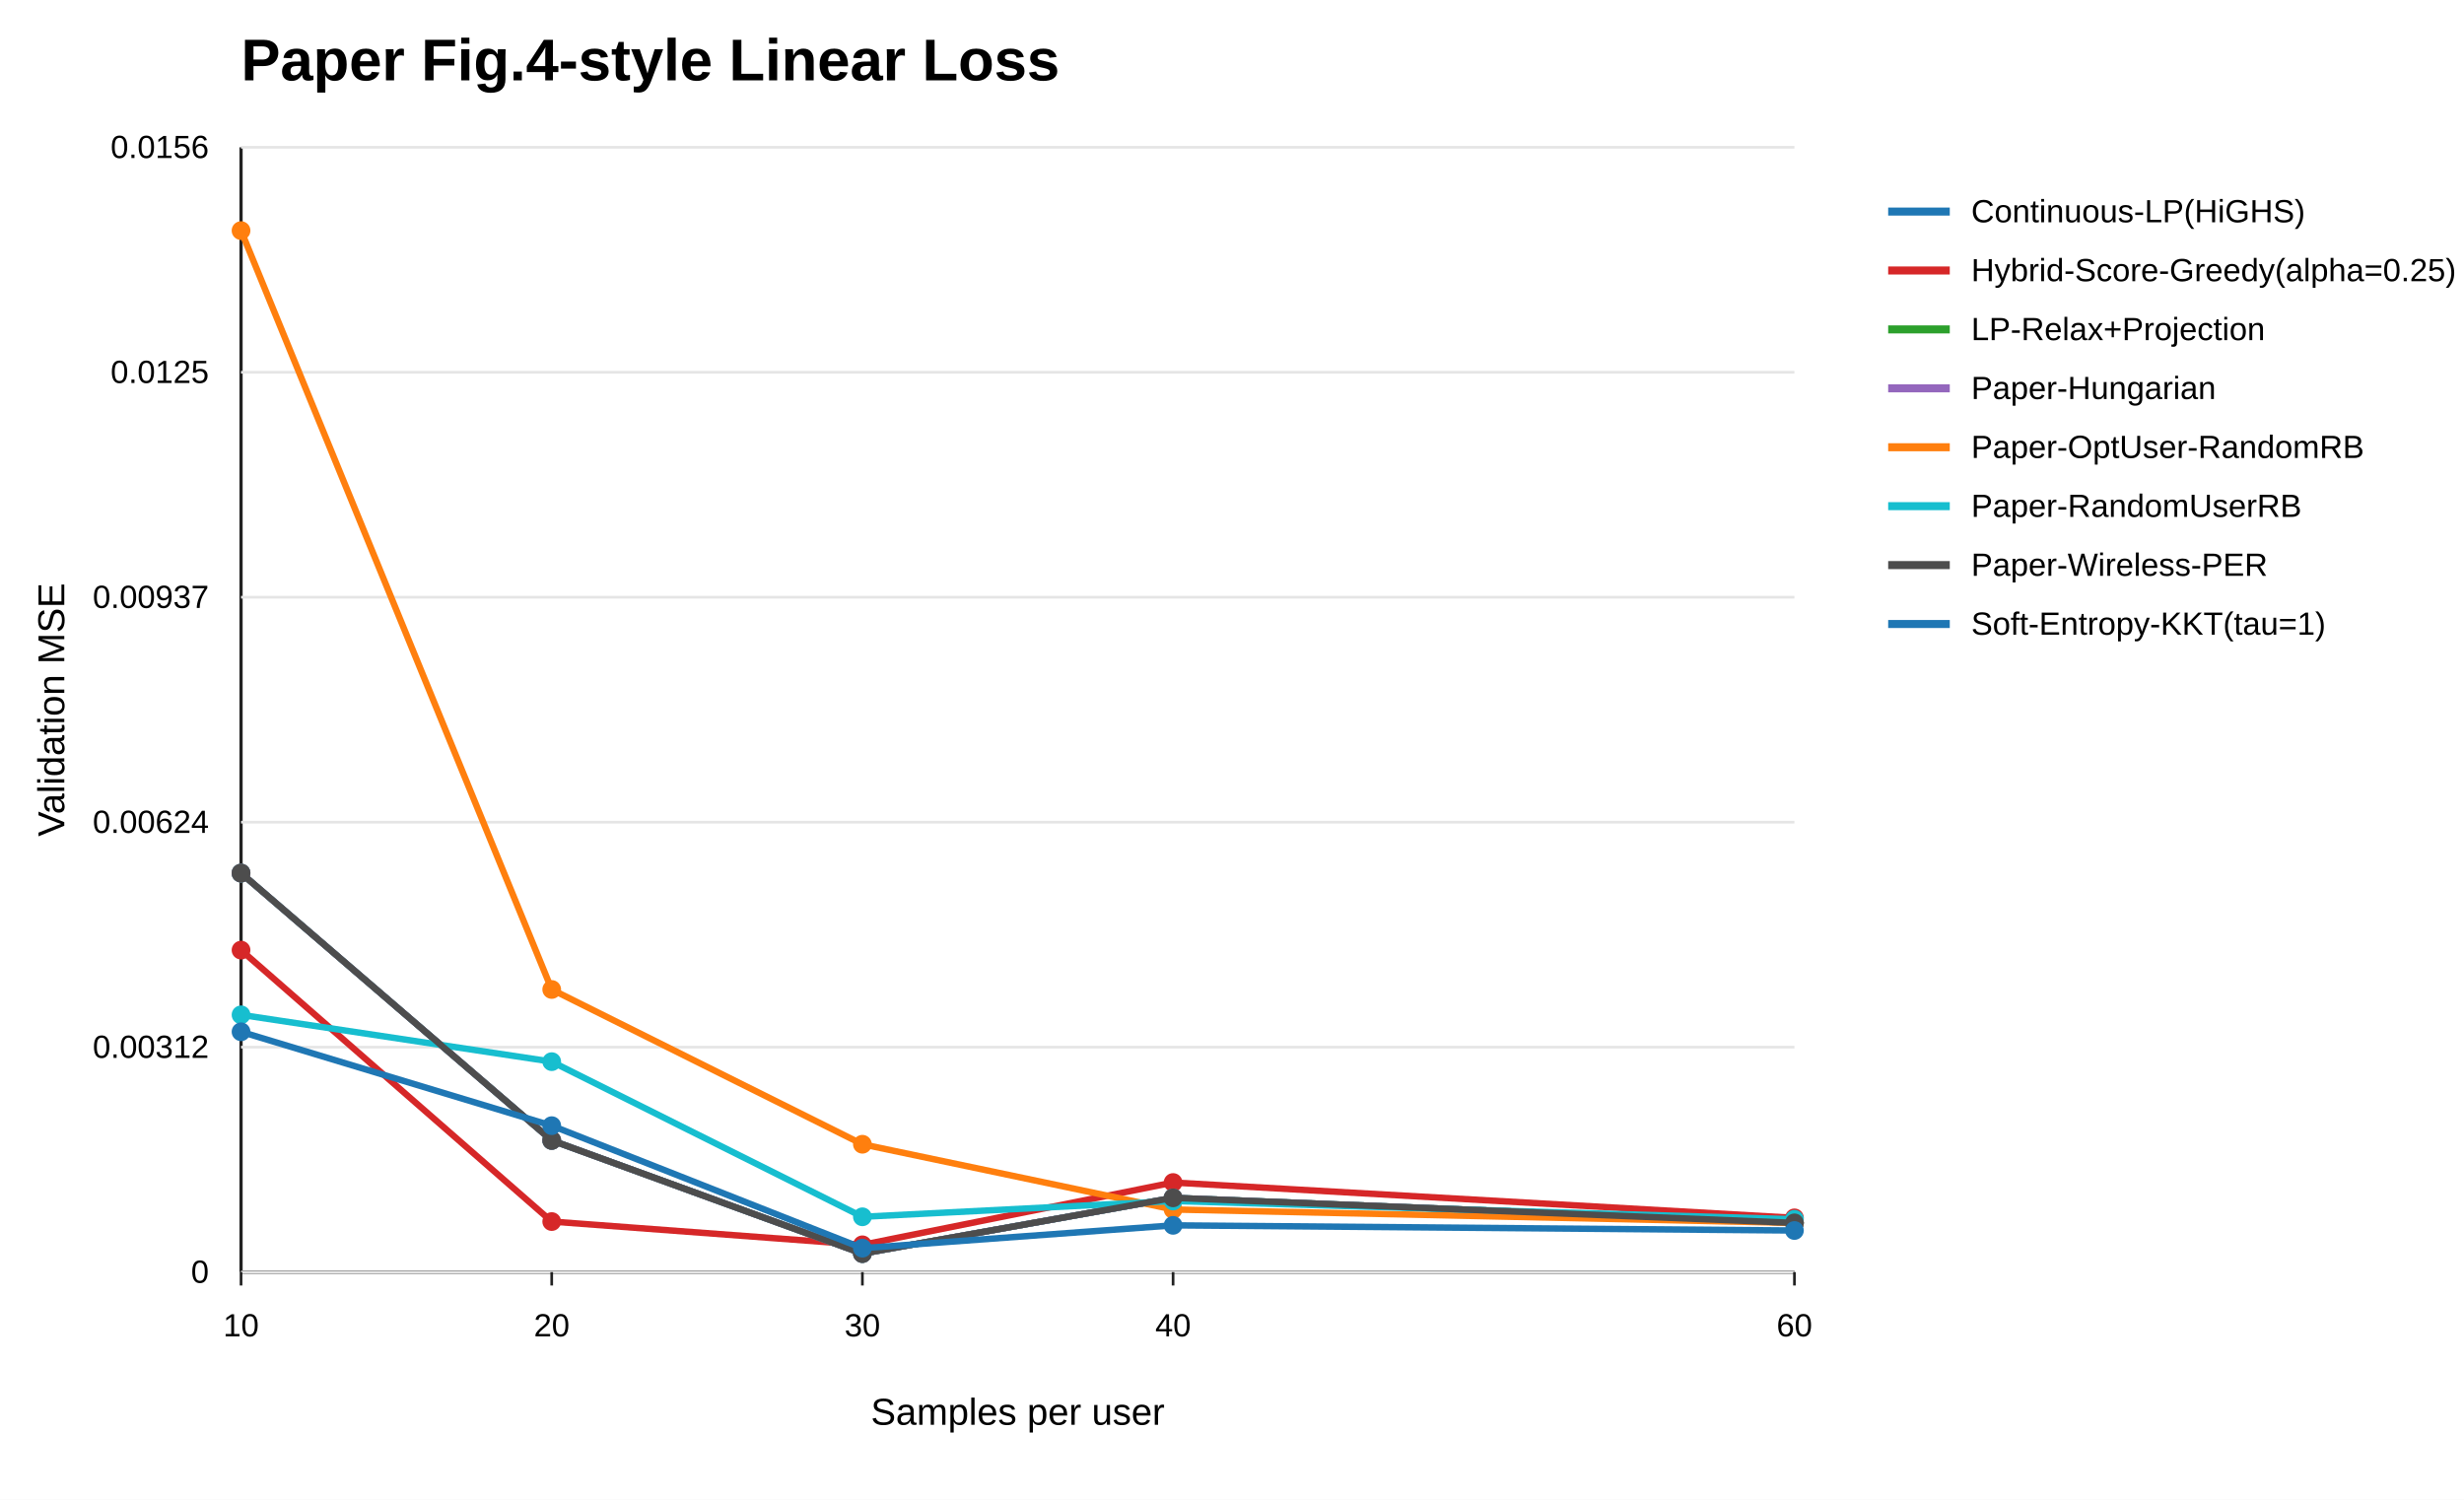
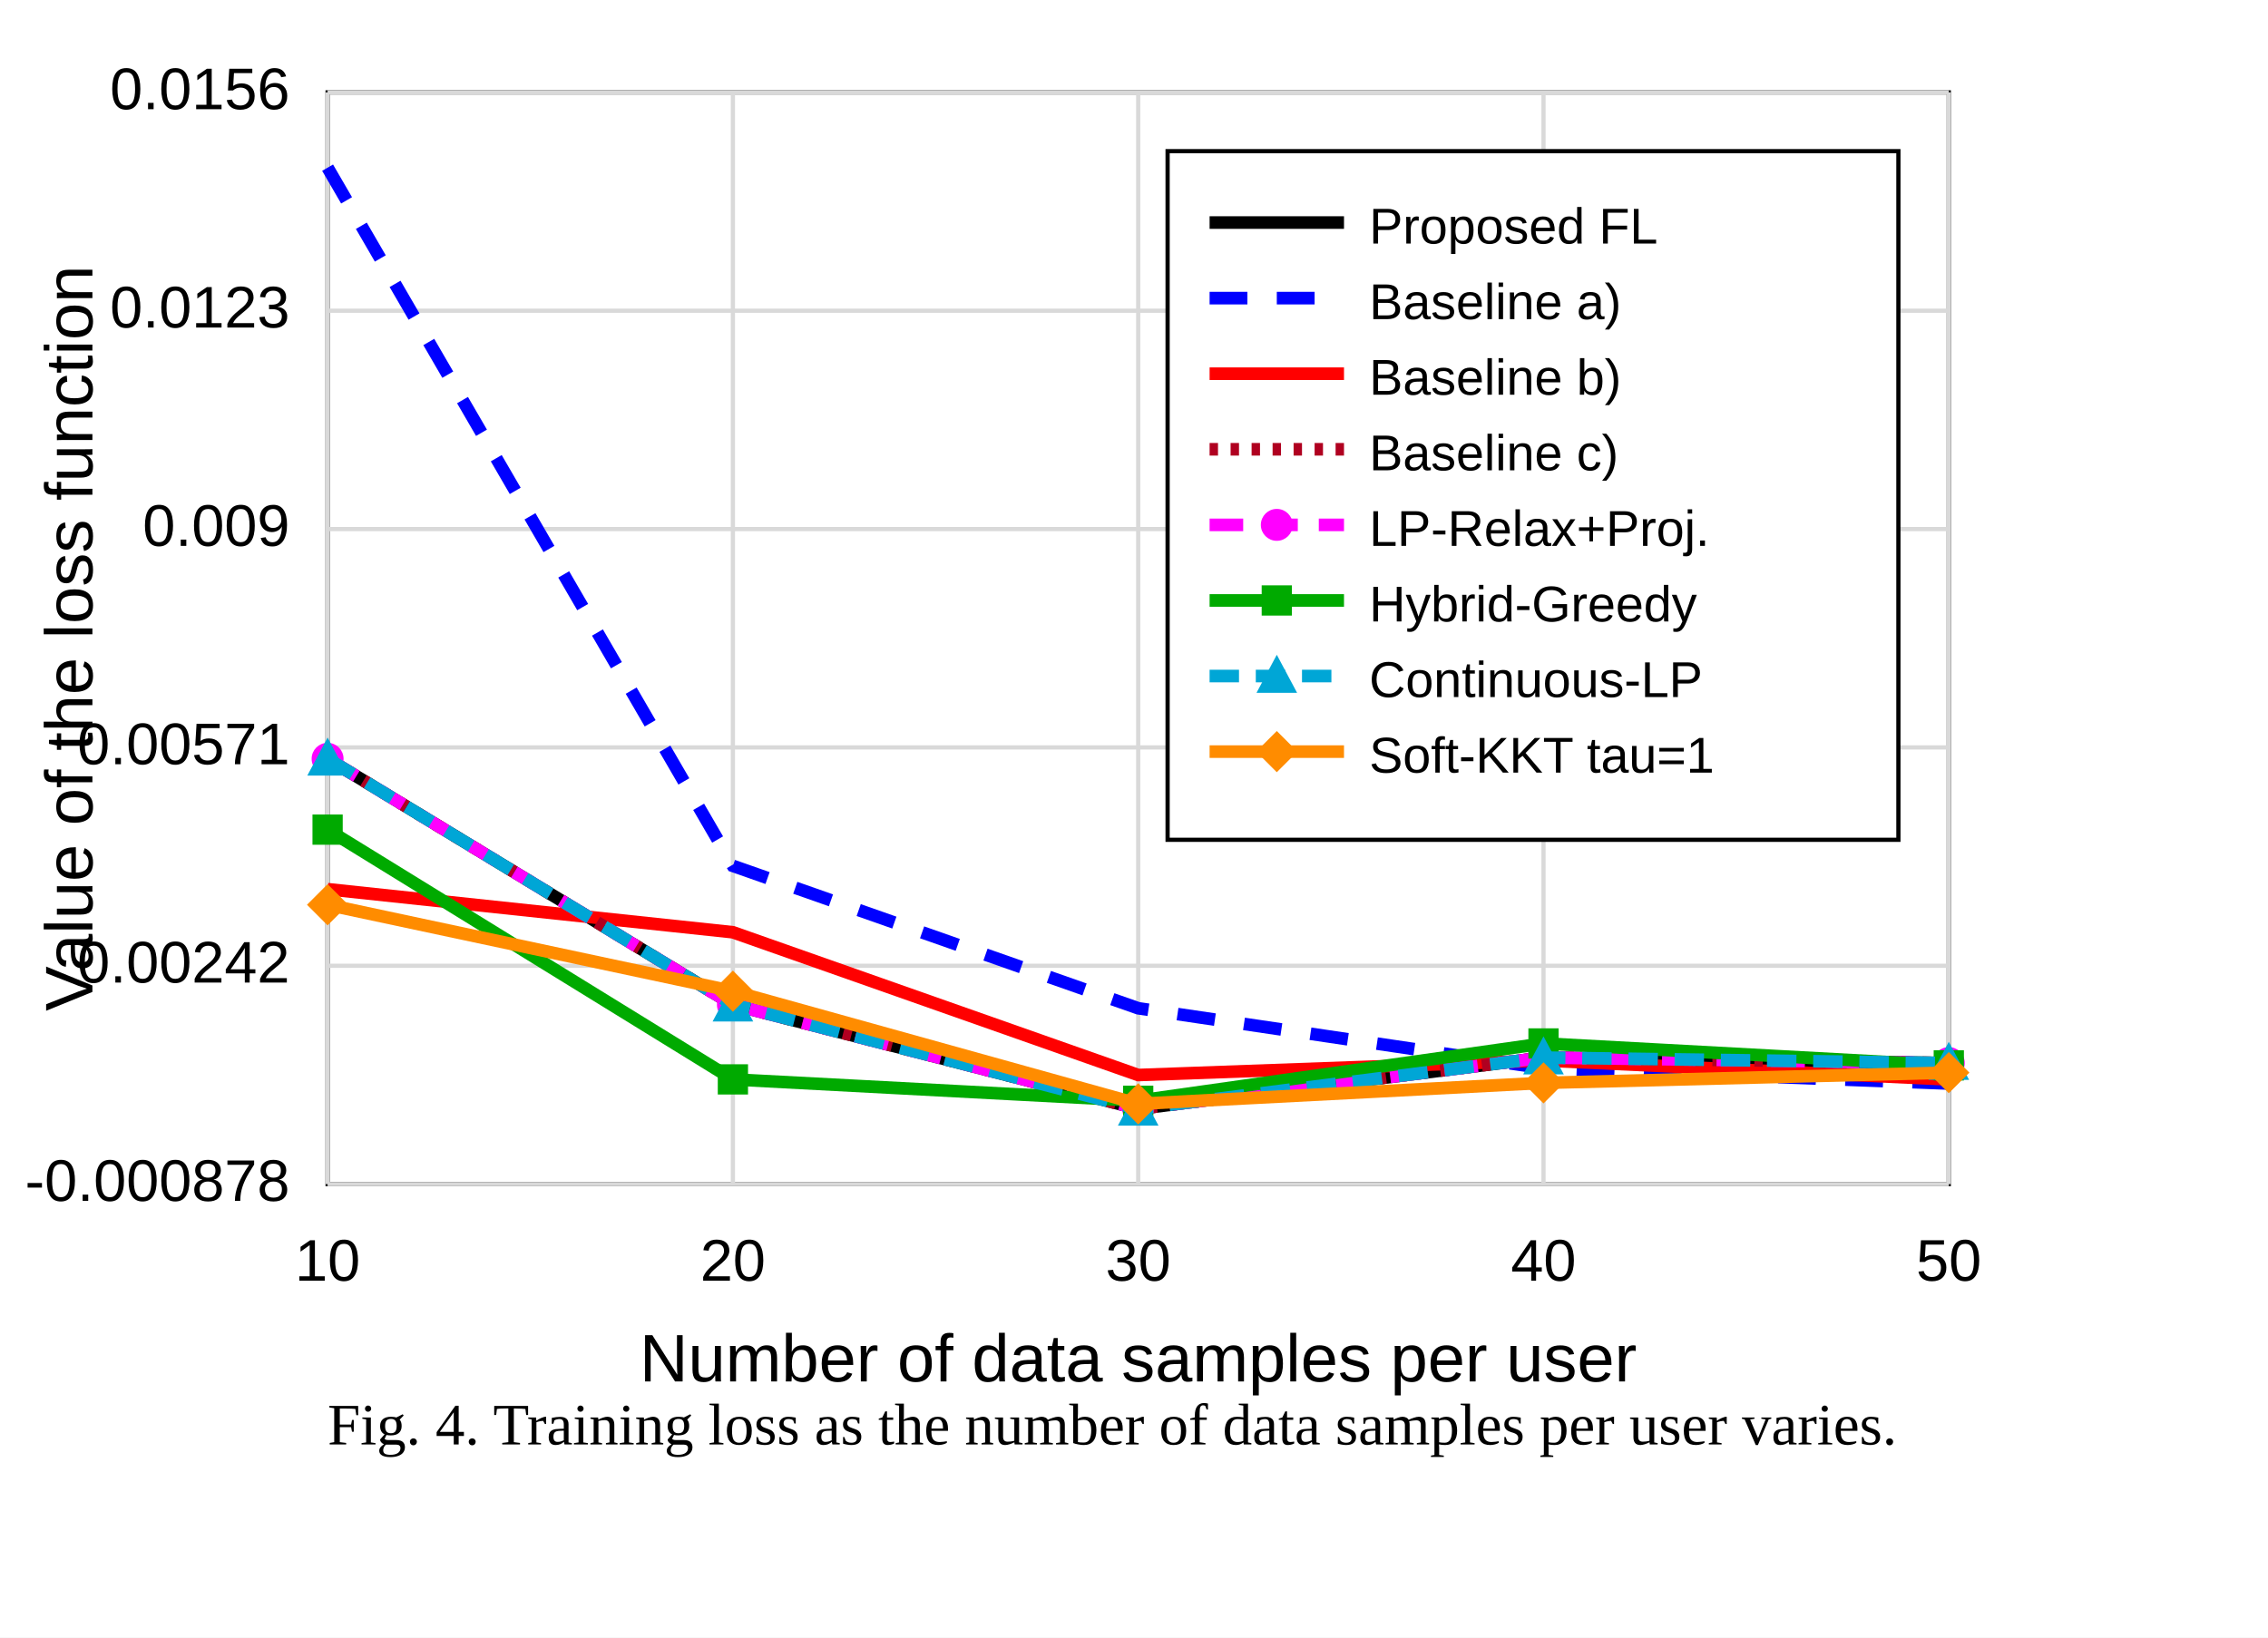
- <svg xmlns="http://www.w3.org/2000/svg" width="920" height="560" viewBox="0 0 920 560">
+ <svg xmlns="http://www.w3.org/2000/svg" width="540" height="390" viewBox="0 0 540 390">
  <rect width="100%" height="100%" fill="#ffffff" />
-   <text x="90" y="30" font-family="Arial, sans-serif" font-size="22" font-weight="700">Paper Fig.4-style Linear Loss</text>
-   <line x1="90" y1="475" x2="670" y2="475" stroke="#222" stroke-width="1.2" />
-   <line x1="90" y1="55" x2="90" y2="475" stroke="#222" stroke-width="1.2" />
-   <line x1="90" y1="475.00" x2="670" y2="475.00" stroke="#e5e5e5" />
-   <text x="78" y="479.00" text-anchor="end" font-family="Arial, sans-serif" font-size="12">0</text>
-   <line x1="90" y1="391.00" x2="670" y2="391.00" stroke="#e5e5e5" />
-   <text x="78" y="395.00" text-anchor="end" font-family="Arial, sans-serif" font-size="12">0.00312</text>
-   <line x1="90" y1="307.00" x2="670" y2="307.00" stroke="#e5e5e5" />
-   <text x="78" y="311.00" text-anchor="end" font-family="Arial, sans-serif" font-size="12">0.00624</text>
-   <line x1="90" y1="223.00" x2="670" y2="223.00" stroke="#e5e5e5" />
-   <text x="78" y="227.00" text-anchor="end" font-family="Arial, sans-serif" font-size="12">0.00937</text>
-   <line x1="90" y1="139.00" x2="670" y2="139.00" stroke="#e5e5e5" />
-   <text x="78" y="143.00" text-anchor="end" font-family="Arial, sans-serif" font-size="12">0.0125</text>
-   <line x1="90" y1="55.00" x2="670" y2="55.00" stroke="#e5e5e5" />
-   <text x="78" y="59.00" text-anchor="end" font-family="Arial, sans-serif" font-size="12">0.0156</text>
-   <line x1="90.00" y1="475" x2="90.00" y2="480" stroke="#222" />
-   <text x="90.00" y="499" text-anchor="middle" font-family="Arial, sans-serif" font-size="12">10</text>
-   <line x1="206.00" y1="475" x2="206.00" y2="480" stroke="#222" />
-   <text x="206.00" y="499" text-anchor="middle" font-family="Arial, sans-serif" font-size="12">20</text>
-   <line x1="322.00" y1="475" x2="322.00" y2="480" stroke="#222" />
-   <text x="322.00" y="499" text-anchor="middle" font-family="Arial, sans-serif" font-size="12">30</text>
-   <line x1="438.00" y1="475" x2="438.00" y2="480" stroke="#222" />
-   <text x="438.00" y="499" text-anchor="middle" font-family="Arial, sans-serif" font-size="12">40</text>
-   <line x1="670.00" y1="475" x2="670.00" y2="480" stroke="#222" />
-   <text x="670.00" y="499" text-anchor="middle" font-family="Arial, sans-serif" font-size="12">60</text>
-   <polyline points="90.00,326.02 206.00,425.82 322.00,468.07 438.00,447.28 670.00,456.62" fill="none" stroke="#1f77b4" stroke-width="2.4" />
-   <circle cx="90.00" cy="326.02" r="3.5" fill="#1f77b4" />
-   <circle cx="206.00" cy="425.82" r="3.5" fill="#1f77b4" />
-   <circle cx="322.00" cy="468.07" r="3.5" fill="#1f77b4" />
-   <circle cx="438.00" cy="447.28" r="3.5" fill="#1f77b4" />
-   <circle cx="670.00" cy="456.62" r="3.5" fill="#1f77b4" />
-   <line x1="705" y1="79" x2="728" y2="79" stroke="#1f77b4" stroke-width="3" />
-   <text x="736" y="83" font-family="Arial, sans-serif" font-size="12">Continuous-LP(HiGHS)</text>
-   <polyline points="90.00,354.77 206.00,456.13 322.00,464.81 438.00,441.55 670.00,454.75" fill="none" stroke="#d62728" stroke-width="2.4" />
-   <circle cx="90.00" cy="354.77" r="3.5" fill="#d62728" />
-   <circle cx="206.00" cy="456.13" r="3.5" fill="#d62728" />
-   <circle cx="322.00" cy="464.81" r="3.5" fill="#d62728" />
-   <circle cx="438.00" cy="441.55" r="3.5" fill="#d62728" />
-   <circle cx="670.00" cy="454.75" r="3.5" fill="#d62728" />
-   <line x1="705" y1="101" x2="728" y2="101" stroke="#d62728" stroke-width="3" />
-   <text x="736" y="105" font-family="Arial, sans-serif" font-size="12">Hybrid-Score-Greedy(alpha=0.25)</text>
-   <polyline points="90.00,326.02 206.00,425.82 322.00,468.07 438.00,447.28 670.00,456.62" fill="none" stroke="#2ca02c" stroke-width="2.4" />
-   <circle cx="90.00" cy="326.02" r="3.5" fill="#2ca02c" />
-   <circle cx="206.00" cy="425.82" r="3.5" fill="#2ca02c" />
-   <circle cx="322.00" cy="468.07" r="3.5" fill="#2ca02c" />
-   <circle cx="438.00" cy="447.28" r="3.5" fill="#2ca02c" />
-   <circle cx="670.00" cy="456.62" r="3.5" fill="#2ca02c" />
-   <line x1="705" y1="123" x2="728" y2="123" stroke="#2ca02c" stroke-width="3" />
-   <text x="736" y="127" font-family="Arial, sans-serif" font-size="12">LP-Relax+Projection</text>
-   <polyline points="90.00,326.02 206.00,425.82 322.00,468.07 438.00,447.28 670.00,456.62" fill="none" stroke="#9467bd" stroke-width="2.4" />
-   <circle cx="90.00" cy="326.02" r="3.5" fill="#9467bd" />
-   <circle cx="206.00" cy="425.82" r="3.5" fill="#9467bd" />
-   <circle cx="322.00" cy="468.07" r="3.5" fill="#9467bd" />
-   <circle cx="438.00" cy="447.28" r="3.5" fill="#9467bd" />
-   <circle cx="670.00" cy="456.62" r="3.5" fill="#9467bd" />
-   <line x1="705" y1="145" x2="728" y2="145" stroke="#9467bd" stroke-width="3" />
-   <text x="736" y="149" font-family="Arial, sans-serif" font-size="12">Paper-Hungarian</text>
-   <polyline points="90.00,86.11 206.00,369.47 322.00,427.26 438.00,451.62 670.00,456.64" fill="none" stroke="#ff7f0e" stroke-width="2.4" />
-   <circle cx="90.00" cy="86.11" r="3.5" fill="#ff7f0e" />
-   <circle cx="206.00" cy="369.47" r="3.5" fill="#ff7f0e" />
-   <circle cx="322.00" cy="427.26" r="3.5" fill="#ff7f0e" />
-   <circle cx="438.00" cy="451.62" r="3.5" fill="#ff7f0e" />
-   <circle cx="670.00" cy="456.64" r="3.5" fill="#ff7f0e" />
-   <line x1="705" y1="167" x2="728" y2="167" stroke="#ff7f0e" stroke-width="3" />
-   <text x="736" y="171" font-family="Arial, sans-serif" font-size="12">Paper-OptUser-RandomRB</text>
-   <polyline points="90.00,378.94 206.00,396.42 322.00,454.35 438.00,448.46 670.00,455.27" fill="none" stroke="#17becf" stroke-width="2.4" />
-   <circle cx="90.00" cy="378.94" r="3.5" fill="#17becf" />
-   <circle cx="206.00" cy="396.42" r="3.5" fill="#17becf" />
-   <circle cx="322.00" cy="454.35" r="3.5" fill="#17becf" />
-   <circle cx="438.00" cy="448.46" r="3.5" fill="#17becf" />
-   <circle cx="670.00" cy="455.27" r="3.5" fill="#17becf" />
-   <line x1="705" y1="189" x2="728" y2="189" stroke="#17becf" stroke-width="3" />
-   <text x="736" y="193" font-family="Arial, sans-serif" font-size="12">Paper-RandomUserRB</text>
-   <polyline points="90.00,326.02 206.00,425.82 322.00,468.07 438.00,447.28 670.00,456.62" fill="none" stroke="#4d4d4d" stroke-width="2.4" />
-   <circle cx="90.00" cy="326.02" r="3.5" fill="#4d4d4d" />
-   <circle cx="206.00" cy="425.82" r="3.5" fill="#4d4d4d" />
-   <circle cx="322.00" cy="468.07" r="3.5" fill="#4d4d4d" />
-   <circle cx="438.00" cy="447.28" r="3.5" fill="#4d4d4d" />
-   <circle cx="670.00" cy="456.62" r="3.5" fill="#4d4d4d" />
-   <line x1="705" y1="211" x2="728" y2="211" stroke="#4d4d4d" stroke-width="3" />
-   <text x="736" y="215" font-family="Arial, sans-serif" font-size="12">Paper-Wireless-PER</text>
-   <polyline points="90.00,385.26 206.00,420.32 322.00,466.06 438.00,457.54 670.00,459.47" fill="none" stroke="#1f77b4" stroke-width="2.4" />
-   <circle cx="90.00" cy="385.26" r="3.5" fill="#1f77b4" />
-   <circle cx="206.00" cy="420.32" r="3.5" fill="#1f77b4" />
-   <circle cx="322.00" cy="466.06" r="3.5" fill="#1f77b4" />
-   <circle cx="438.00" cy="457.54" r="3.5" fill="#1f77b4" />
-   <circle cx="670.00" cy="459.47" r="3.5" fill="#1f77b4" />
-   <line x1="705" y1="233" x2="728" y2="233" stroke="#1f77b4" stroke-width="3" />
-   <text x="736" y="237" font-family="Arial, sans-serif" font-size="12">Soft-Entropy-KKT(tau=1)</text>
-   <text x="380.0" y="532" text-anchor="middle" font-family="Arial, sans-serif" font-size="14">Samples per user</text>
-   <text transform="translate(24 265.0) rotate(-90)" text-anchor="middle" font-family="Arial, sans-serif" font-size="14">Validation MSE</text>
+   <rect x="78" y="22" width="386" height="260" fill="#ffffff" stroke="#000000" stroke-width="1" />
+   <line x1="78" y1="282.00" x2="464" y2="282.00" stroke="#d9d9d9" stroke-width="1" />
+   <text x="69" y="286.00" text-anchor="end" font-family="Arial, Helvetica, sans-serif" font-size="14">-0.000878</text>
+   <line x1="78" y1="230.00" x2="464" y2="230.00" stroke="#d9d9d9" stroke-width="1" />
+   <text x="69" y="234.00" text-anchor="end" font-family="Arial, Helvetica, sans-serif" font-size="14">0.00242</text>
+   <line x1="78" y1="178.00" x2="464" y2="178.00" stroke="#d9d9d9" stroke-width="1" />
+   <text x="69" y="182.00" text-anchor="end" font-family="Arial, Helvetica, sans-serif" font-size="14">0.00571</text>
+   <line x1="78" y1="126.00" x2="464" y2="126.00" stroke="#d9d9d9" stroke-width="1" />
+   <text x="69" y="130.00" text-anchor="end" font-family="Arial, Helvetica, sans-serif" font-size="14">0.009</text>
+   <line x1="78" y1="74.00" x2="464" y2="74.00" stroke="#d9d9d9" stroke-width="1" />
+   <text x="69" y="78.00" text-anchor="end" font-family="Arial, Helvetica, sans-serif" font-size="14">0.0123</text>
+   <line x1="78" y1="22.00" x2="464" y2="22.00" stroke="#d9d9d9" stroke-width="1" />
+   <text x="69" y="26.00" text-anchor="end" font-family="Arial, Helvetica, sans-serif" font-size="14">0.0156</text>
+   <line x1="78.00" y1="22" x2="78.00" y2="282" stroke="#d9d9d9" stroke-width="1" />
+   <text x="78.00" y="305" text-anchor="middle" font-family="Arial, Helvetica, sans-serif" font-size="14">10</text>
+   <line x1="174.50" y1="22" x2="174.50" y2="282" stroke="#d9d9d9" stroke-width="1" />
+   <text x="174.50" y="305" text-anchor="middle" font-family="Arial, Helvetica, sans-serif" font-size="14">20</text>
+   <line x1="271.00" y1="22" x2="271.00" y2="282" stroke="#d9d9d9" stroke-width="1" />
+   <text x="271.00" y="305" text-anchor="middle" font-family="Arial, Helvetica, sans-serif" font-size="14">30</text>
+   <line x1="367.50" y1="22" x2="367.50" y2="282" stroke="#d9d9d9" stroke-width="1" />
+   <text x="367.50" y="305" text-anchor="middle" font-family="Arial, Helvetica, sans-serif" font-size="14">40</text>
+   <line x1="464.00" y1="22" x2="464.00" y2="282" stroke="#d9d9d9" stroke-width="1" />
+   <text x="464.00" y="305" text-anchor="middle" font-family="Arial, Helvetica, sans-serif" font-size="14">50</text>
+   <text x="271.0" y="329" text-anchor="middle" font-family="Arial, Helvetica, sans-serif" font-size="16">Number of data samples per user</text>
+   <text transform="translate(22 152.0) rotate(-90)" text-anchor="middle" font-family="Arial, Helvetica, sans-serif" font-size="16">Value of the loss function</text>
+   <polyline points="78.00,180.71 174.50,239.27 271.00,264.07 367.50,251.87 464.00,253.17" fill="none" stroke="#000000" stroke-width="3" />
+   <polyline points="78.00,39.93 174.50,206.21 271.00,240.12 367.50,254.41 464.00,258.05" fill="none" stroke="#0000ff" stroke-width="3" stroke-dasharray="9 7" />
+   <polyline points="78.00,211.76 174.50,222.02 271.00,256.02 367.50,252.56 464.00,257.08" fill="none" stroke="#ff0000" stroke-width="3" />
+   <polyline points="78.00,180.71 174.50,239.27 271.00,264.07 367.50,251.87 464.00,253.17" fill="none" stroke="#b00020" stroke-width="3" stroke-dasharray="2 3" />
+   <polyline points="78.00,180.71 174.50,239.27 271.00,264.07 367.50,251.87 464.00,253.17" fill="none" stroke="#ff00ff" stroke-width="3" stroke-dasharray="8 5" />
+   <circle cx="78.00" cy="180.71" r="3.3" fill="#ff00ff" stroke="#ff00ff" />
+   <circle cx="174.50" cy="239.27" r="3.3" fill="#ff00ff" stroke="#ff00ff" />
+   <circle cx="271.00" cy="264.07" r="3.3" fill="#ff00ff" stroke="#ff00ff" />
+   <circle cx="367.50" cy="251.87" r="3.3" fill="#ff00ff" stroke="#ff00ff" />
+   <circle cx="464.00" cy="253.17" r="3.3" fill="#ff00ff" stroke="#ff00ff" />
+   <polyline points="78.00,197.58 174.50,257.06 271.00,262.15 367.50,248.50 464.00,253.73" fill="none" stroke="#00aa00" stroke-width="3" />
+   <rect x="74.90" y="194.48" width="6.2" height="6.2" fill="#00aa00" stroke="#00aa00" />
+   <rect x="171.40" y="253.96" width="6.2" height="6.2" fill="#00aa00" stroke="#00aa00" />
+   <rect x="267.90" y="259.05" width="6.2" height="6.2" fill="#00aa00" stroke="#00aa00" />
+   <rect x="364.40" y="245.40" width="6.2" height="6.2" fill="#00aa00" stroke="#00aa00" />
+   <rect x="460.90" y="250.63" width="6.2" height="6.2" fill="#00aa00" stroke="#00aa00" />
+   <polyline points="78.00,180.71 174.50,239.27 271.00,264.07 367.50,251.87 464.00,253.17" fill="none" stroke="#00a6d6" stroke-width="3" stroke-dasharray="7 4" />
+   <polygon points="78.00,176.71 74.00,184.21 82.00,184.21" fill="#00a6d6" stroke="#00a6d6" />
+   <polygon points="174.50,235.27 170.50,242.77 178.50,242.77" fill="#00a6d6" stroke="#00a6d6" />
+   <polygon points="271.00,260.07 267.00,267.57 275.00,267.57" fill="#00a6d6" stroke="#00a6d6" />
+   <polygon points="367.50,247.87 363.50,255.37 371.50,255.37" fill="#00a6d6" stroke="#00a6d6" />
+   <polygon points="464.00,249.17 460.00,256.67 468.00,256.67" fill="#00a6d6" stroke="#00a6d6" />
+   <polyline points="78.00,215.47 174.50,236.05 271.00,262.89 367.50,257.89 464.00,255.45" fill="none" stroke="#ff8c00" stroke-width="3" />
+   <polygon points="78.00,211.27 73.80,215.47 78.00,219.67 82.20,215.47" fill="#ff8c00" stroke="#ff8c00" />
+   <polygon points="174.50,231.85 170.30,236.05 174.50,240.25 178.70,236.05" fill="#ff8c00" stroke="#ff8c00" />
+   <polygon points="271.00,258.69 266.80,262.89 271.00,267.09 275.20,262.89" fill="#ff8c00" stroke="#ff8c00" />
+   <polygon points="367.50,253.69 363.30,257.89 367.50,262.09 371.70,257.89" fill="#ff8c00" stroke="#ff8c00" />
+   <polygon points="464.00,251.25 459.80,255.45 464.00,259.65 468.20,255.45" fill="#ff8c00" stroke="#ff8c00" />
+   <rect x="278" y="36" width="174" height="164" fill="#ffffff" stroke="#000000" stroke-width="1" />
+   <line x1="288" y1="53" x2="320" y2="53" stroke="#000000" stroke-width="3" />
+   <text x="326" y="58" font-family="Arial, Helvetica, sans-serif" font-size="12">Proposed FL</text>
+   <line x1="288" y1="71" x2="320" y2="71" stroke="#0000ff" stroke-width="3" stroke-dasharray="9 7" />
+   <text x="326" y="76" font-family="Arial, Helvetica, sans-serif" font-size="12">Baseline a)</text>
+   <line x1="288" y1="89" x2="320" y2="89" stroke="#ff0000" stroke-width="3" />
+   <text x="326" y="94" font-family="Arial, Helvetica, sans-serif" font-size="12">Baseline b)</text>
+   <line x1="288" y1="107" x2="320" y2="107" stroke="#b00020" stroke-width="3" stroke-dasharray="2 3" />
+   <text x="326" y="112" font-family="Arial, Helvetica, sans-serif" font-size="12">Baseline c)</text>
+   <line x1="288" y1="125" x2="320" y2="125" stroke="#ff00ff" stroke-width="3" stroke-dasharray="8 5" />
+   <circle cx="304.00" cy="125.00" r="3.3" fill="#ff00ff" stroke="#ff00ff" />
+   <text x="326" y="130" font-family="Arial, Helvetica, sans-serif" font-size="12">LP-Relax+Proj.</text>
+   <line x1="288" y1="143" x2="320" y2="143" stroke="#00aa00" stroke-width="3" />
+   <rect x="300.90" y="139.90" width="6.2" height="6.2" fill="#00aa00" stroke="#00aa00" />
+   <text x="326" y="148" font-family="Arial, Helvetica, sans-serif" font-size="12">Hybrid-Greedy</text>
+   <line x1="288" y1="161" x2="320" y2="161" stroke="#00a6d6" stroke-width="3" stroke-dasharray="7 4" />
+   <polygon points="304.00,157.00 300.00,164.50 308.00,164.50" fill="#00a6d6" stroke="#00a6d6" />
+   <text x="326" y="166" font-family="Arial, Helvetica, sans-serif" font-size="12">Continuous-LP</text>
+   <line x1="288" y1="179" x2="320" y2="179" stroke="#ff8c00" stroke-width="3" />
+   <polygon points="304.00,174.80 299.80,179.00 304.00,183.20 308.20,179.00" fill="#ff8c00" stroke="#ff8c00" />
+   <text x="326" y="184" font-family="Arial, Helvetica, sans-serif" font-size="12">Soft-KKT tau=1</text>
+   <text x="78" y="344" font-family="Times New Roman, serif" font-size="14">Fig. 4. Training loss as the number of data samples per user varies.</text>
</svg>
